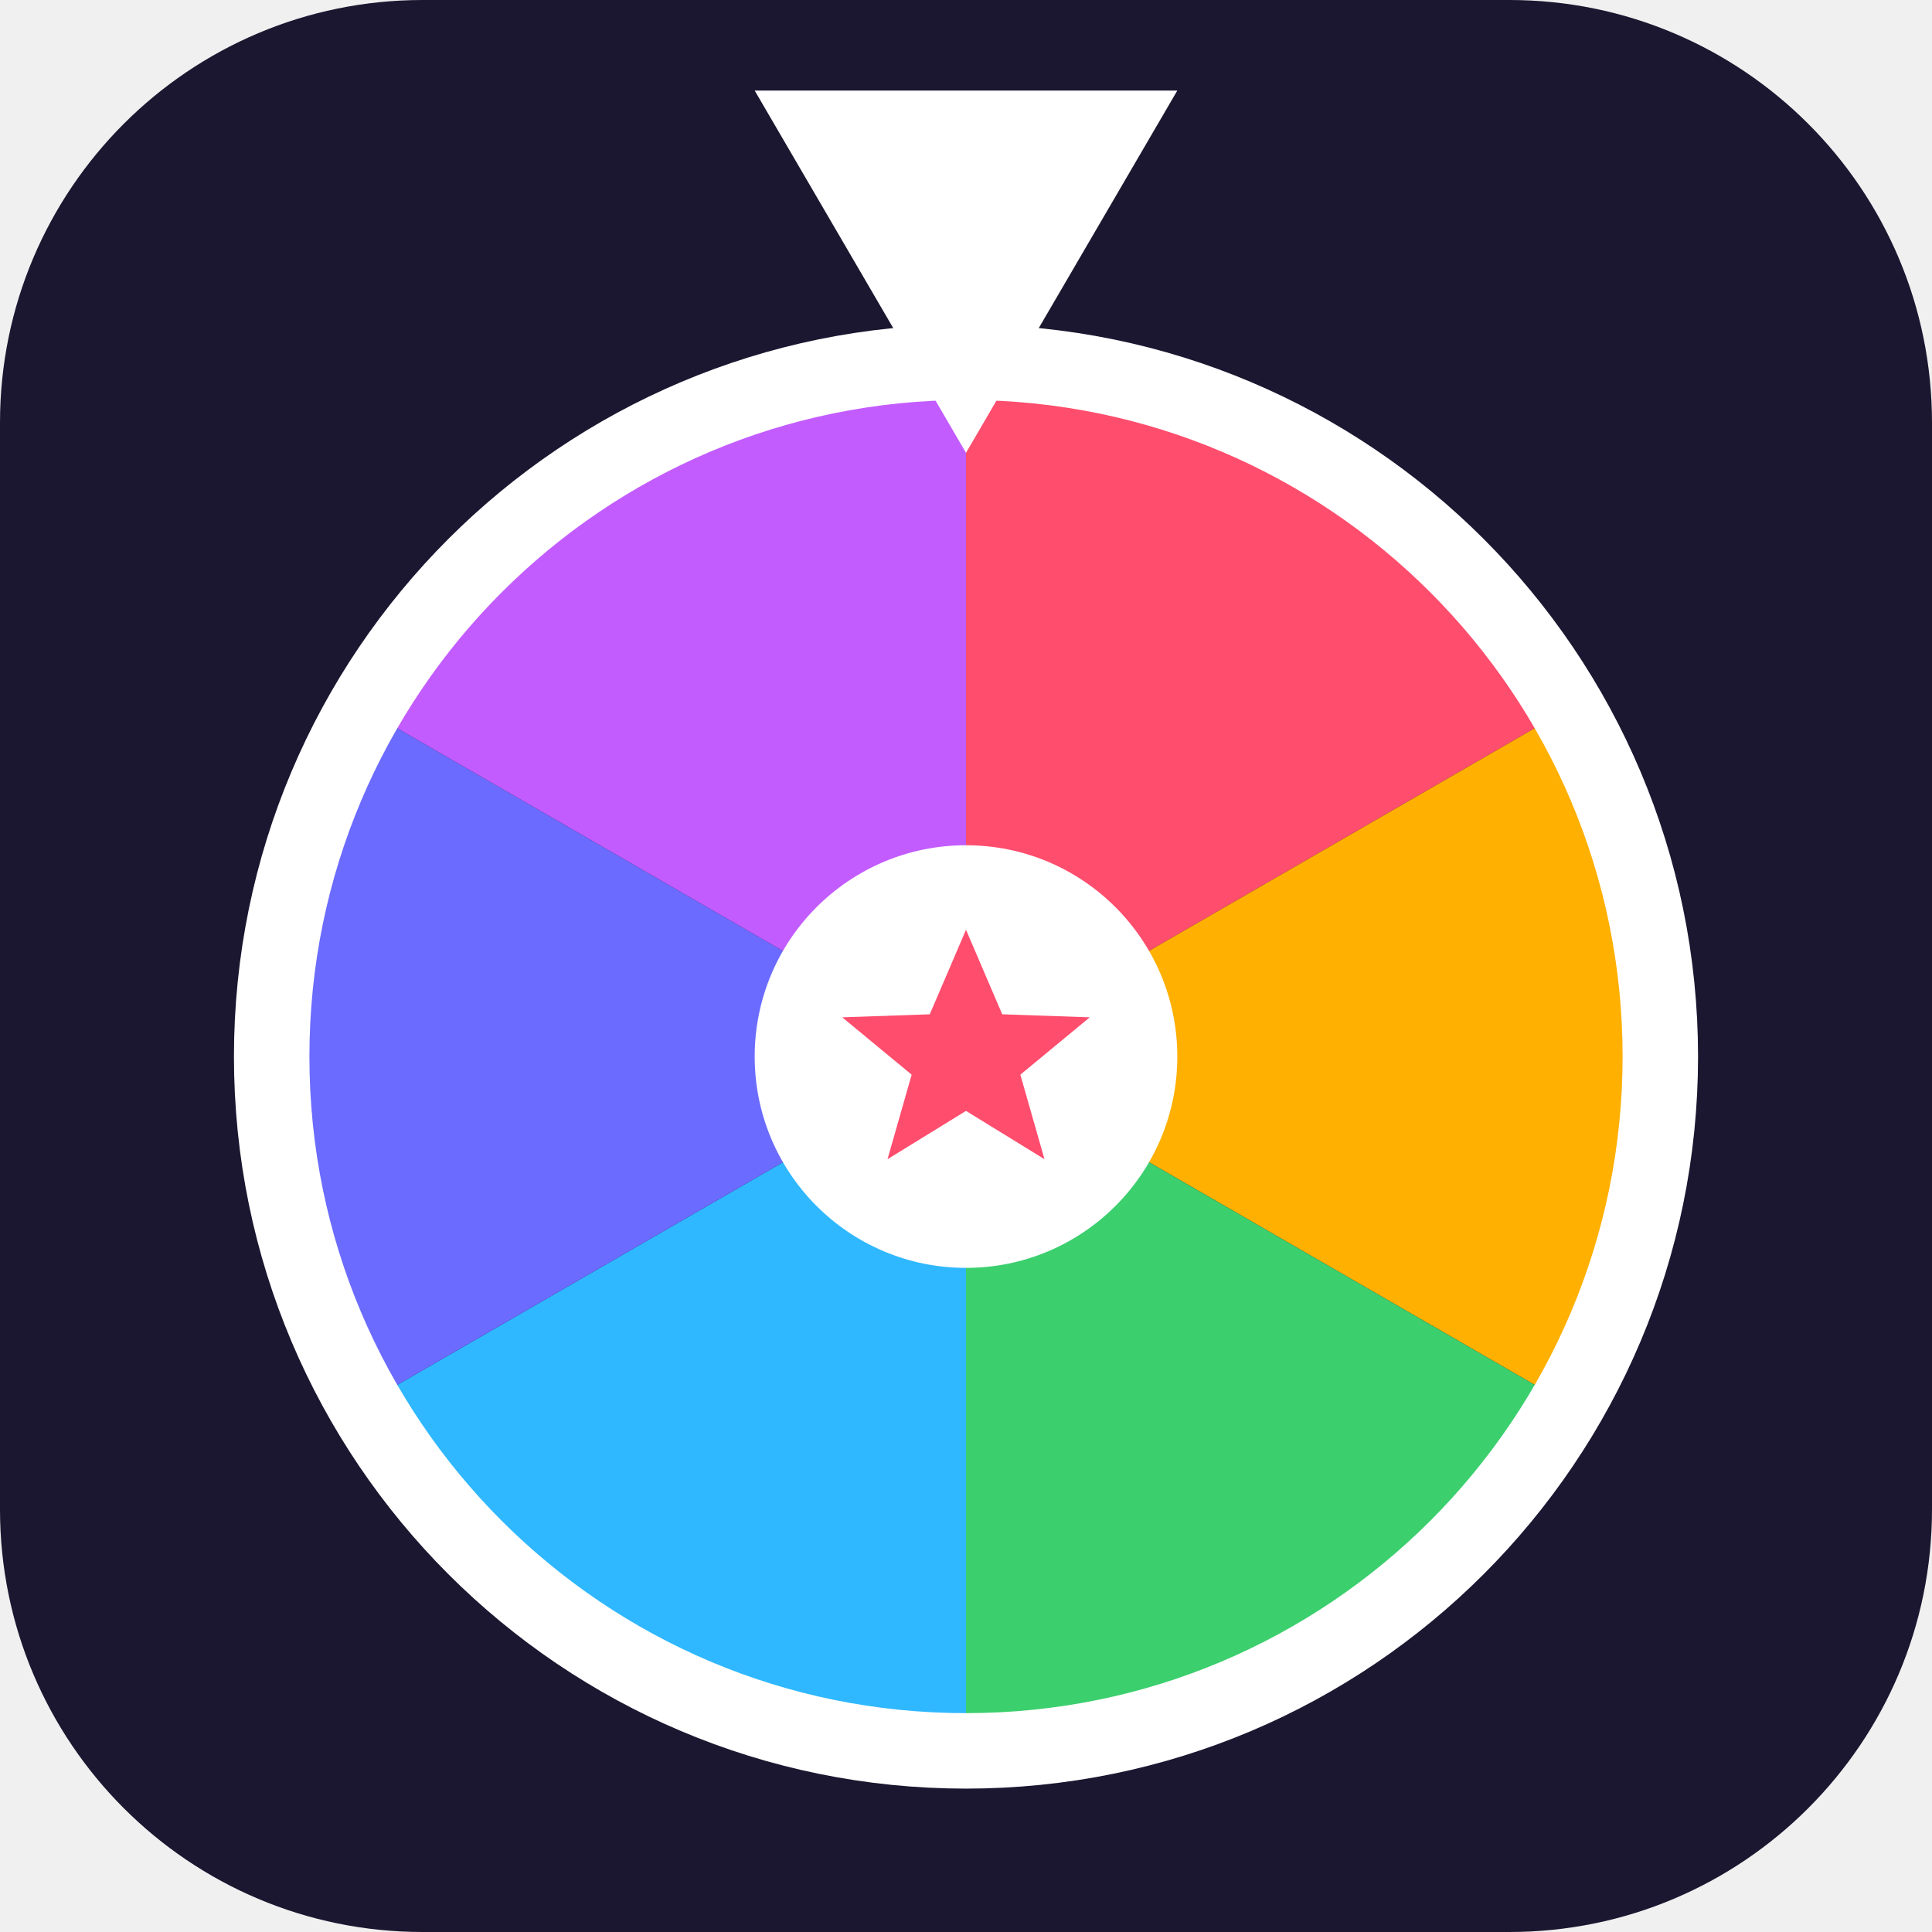
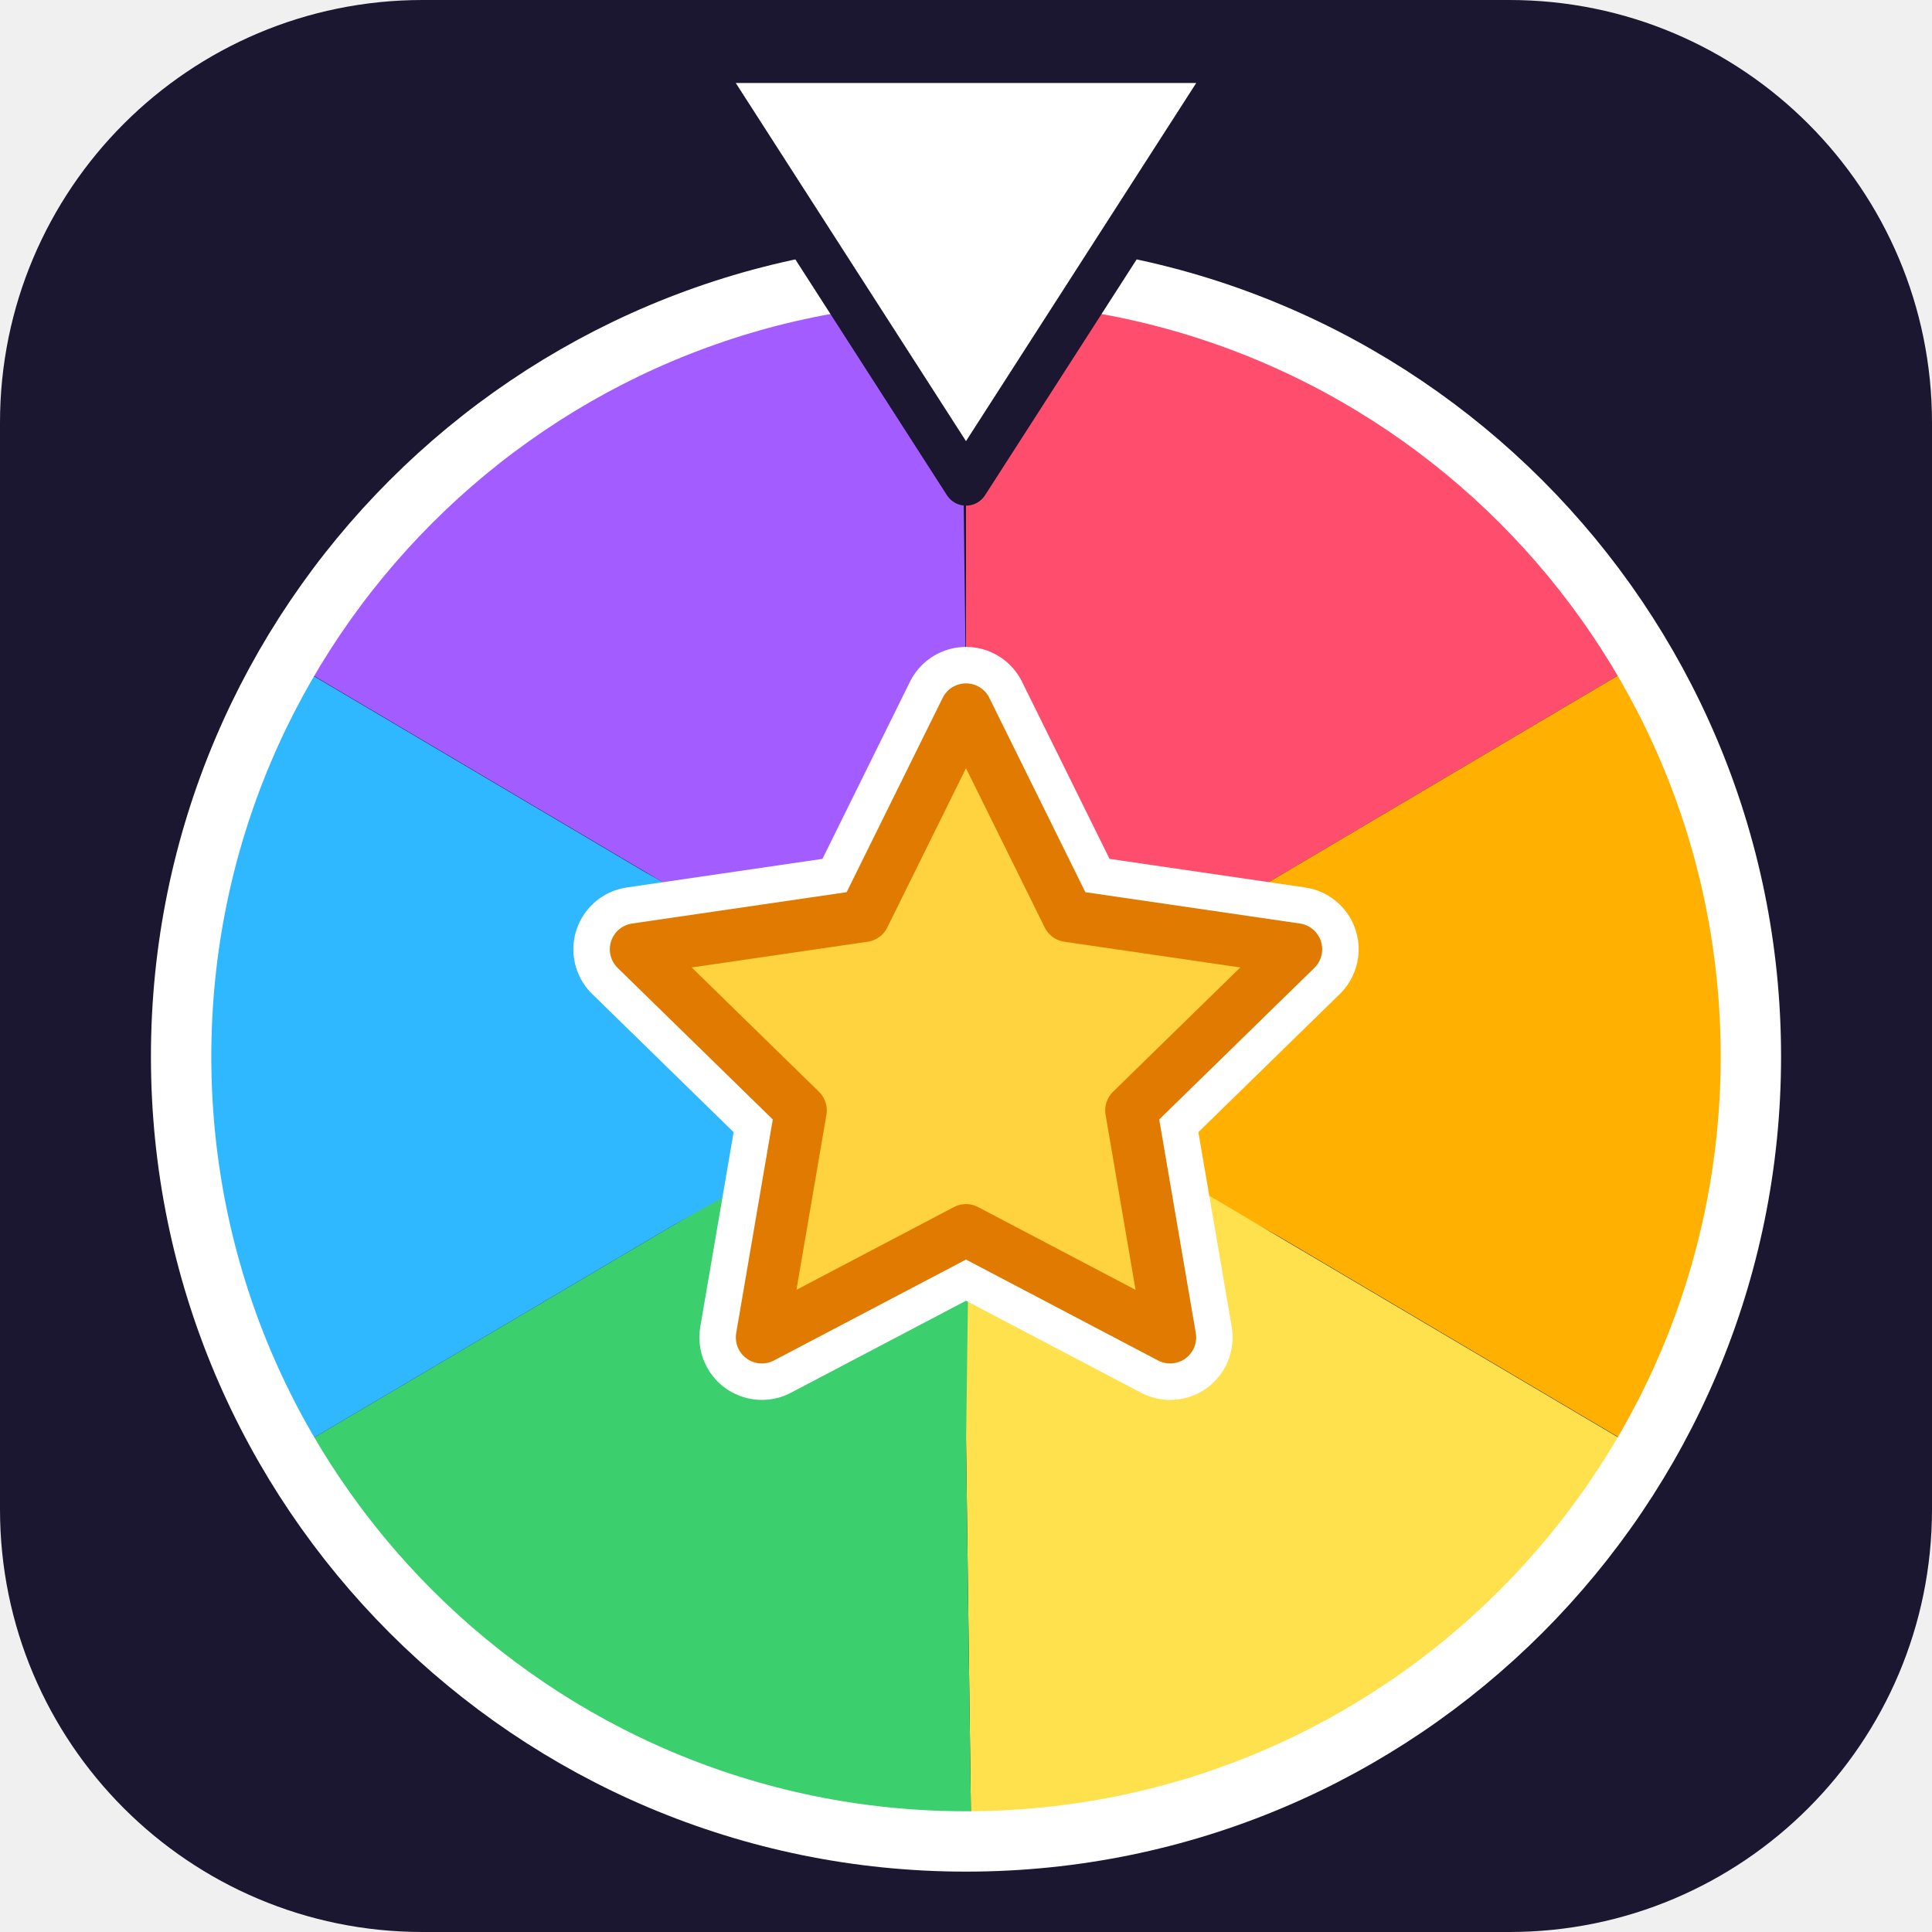
<svg xmlns="http://www.w3.org/2000/svg" viewBox="0 0 64 64">
  <rect width="64" height="64" rx="14" fill="#1b1730" />
  <g transform="translate(32 35)">
-     <path d="M0 0 L0 -23 A23 23 0 0 1 19.92 -11.5 Z" fill="#ff4d6d" />
-     <path d="M0 0 L19.92 -11.5 A23 23 0 0 1 19.92 11.5 Z" fill="#ffb000" />
-     <path d="M0 0 L19.92 11.5 A23 23 0 0 1 0 23 Z" fill="#3ccf6e" />
-     <path d="M0 0 L0 23 A23 23 0 0 1 -19.92 11.5 Z" fill="#2fb8ff" />
-     <path d="M0 0 L-19.92 11.5 A23 23 0 0 1 -19.92 -11.5 Z" fill="#6b6bff" />
-     <path d="M0 0 L-19.92 -11.5 A23 23 0 0 1 0 -23 Z" fill="#c35cff" />
-     <circle r="23" fill="none" stroke="#ffffff" stroke-width="2.5" />
-     <circle r="7" fill="#ffffff" />
-     <path d="M0 -4.2 L1.2 -1.4 L4.1 -1.3 L1.8 0.6 L2.6 3.4 L0 1.8 L-2.6 3.4 L-1.8 0.6 L-4.1 -1.3 L-1.2 -1.4 Z" fill="#ff4d6d" />
+     <circle r="13" fill="none" stroke="#ff4d6d" stroke-width="26" stroke-dasharray="13.61 81.68" stroke-dashoffset="-0.00" transform="rotate(-90)" />
+     <circle r="13" fill="none" stroke="#ffb000" stroke-width="26" stroke-dasharray="13.61 81.68" stroke-dashoffset="-13.61" transform="rotate(-90)" />
+     <circle r="13" fill="none" stroke="#ffe14d" stroke-width="26" stroke-dasharray="13.61 81.68" stroke-dashoffset="-27.23" transform="rotate(-90)" />
+     <circle r="13" fill="none" stroke="#3ccf6e" stroke-width="26" stroke-dasharray="13.61 81.68" stroke-dashoffset="-40.84" transform="rotate(-90)" />
+     <circle r="13" fill="none" stroke="#2fb8ff" stroke-width="26" stroke-dasharray="13.61 81.68" stroke-dashoffset="-54.45" transform="rotate(-90)" />
+     <circle r="13" fill="none" stroke="#a35cff" stroke-width="26" stroke-dasharray="13.61 81.68" stroke-dashoffset="-68.07" transform="rotate(-90)" />
+     <path transform="scale(1.15)" d="M0 -10 L2.94 -4.05 L9.51 -3.09 L4.76 1.55 L5.88 8.09 L0 5 L-5.88 8.09 L-4.76 1.55 L-9.51 -3.09 L-2.94 -4.05 Z" fill="none" stroke="#ffffff" stroke-width="3.6" stroke-linejoin="round" />
+     <path transform="scale(1.15)" d="M0 -10 L2.94 -4.05 L9.51 -3.09 L4.76 1.55 L5.88 8.09 L0 5 L-5.88 8.09 L-4.76 1.55 L-9.51 -3.09 L-2.94 -4.05 Z" fill="#ffd23f" stroke="#e07a00" stroke-width="1.5" stroke-linejoin="round" />
+     <circle r="26" fill="none" stroke="#fff" stroke-width="2" />
  </g>
-   <path d="M25 3 L39 3 L32 15 Z" fill="#ffffff" />
+   <path d="M23 2 L41 2 L32 16 Z" fill="#fff" stroke="#1b1730" stroke-width="1.5" stroke-linejoin="round" />
</svg>
